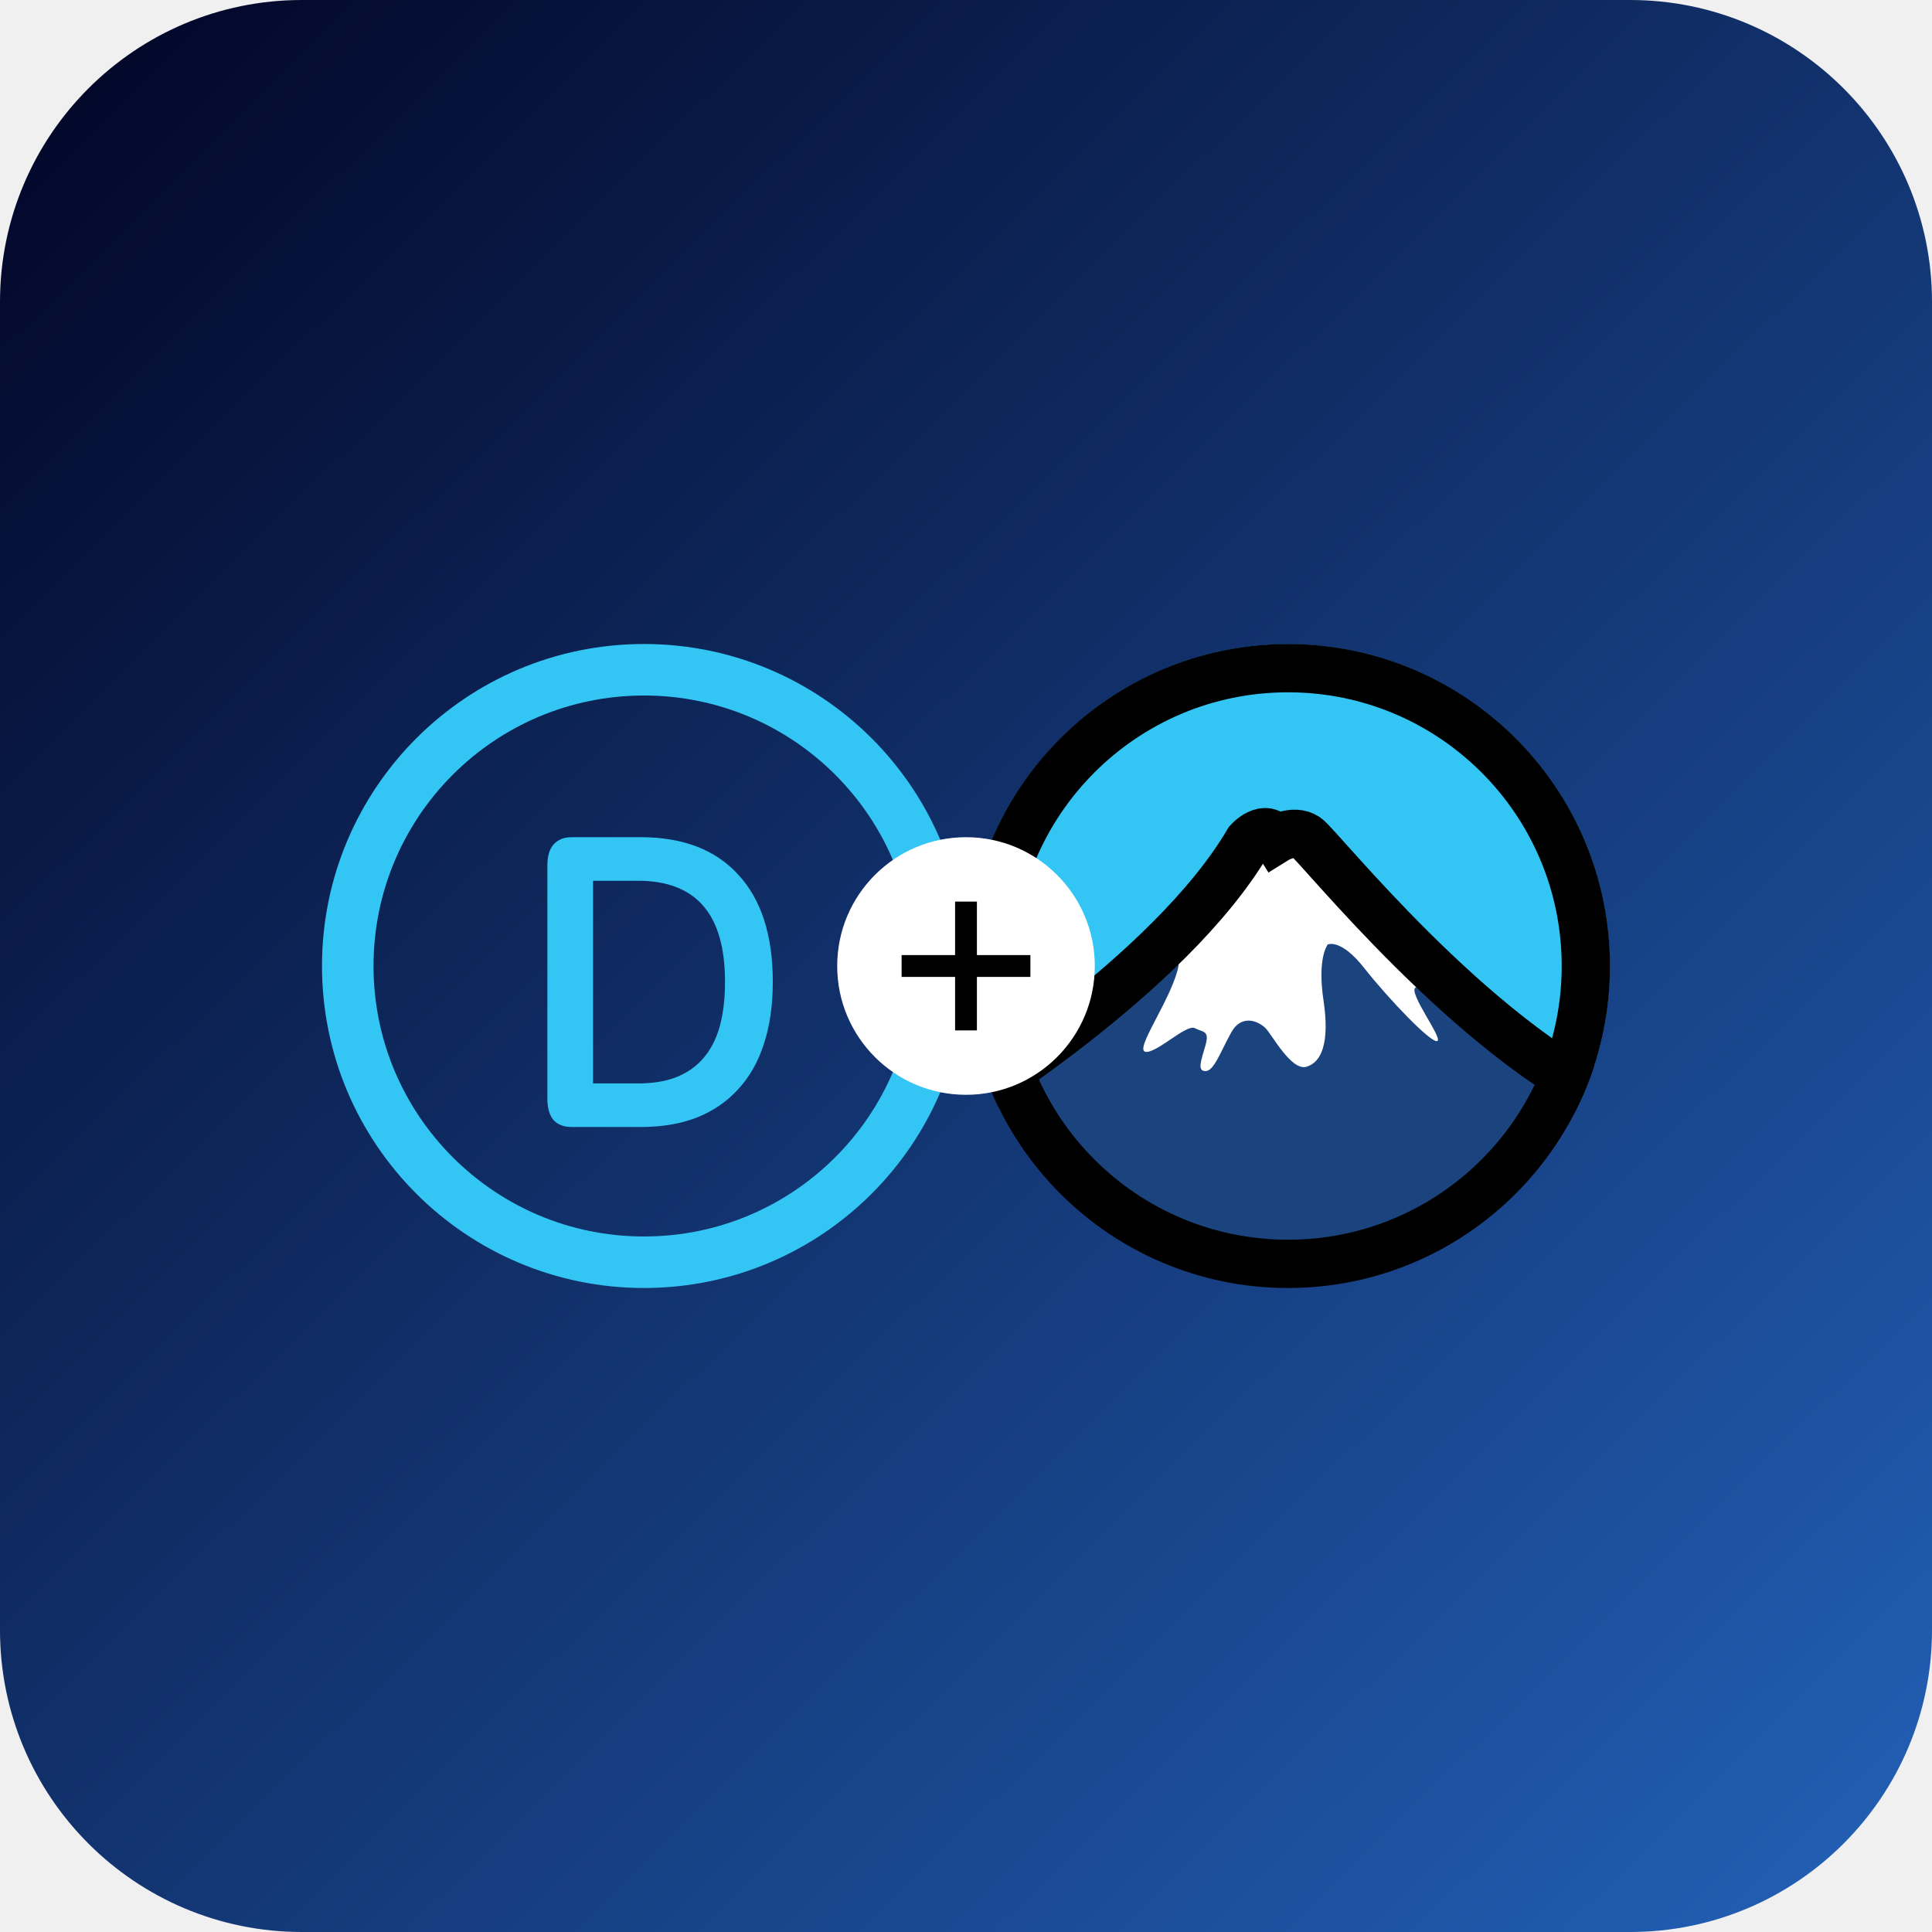
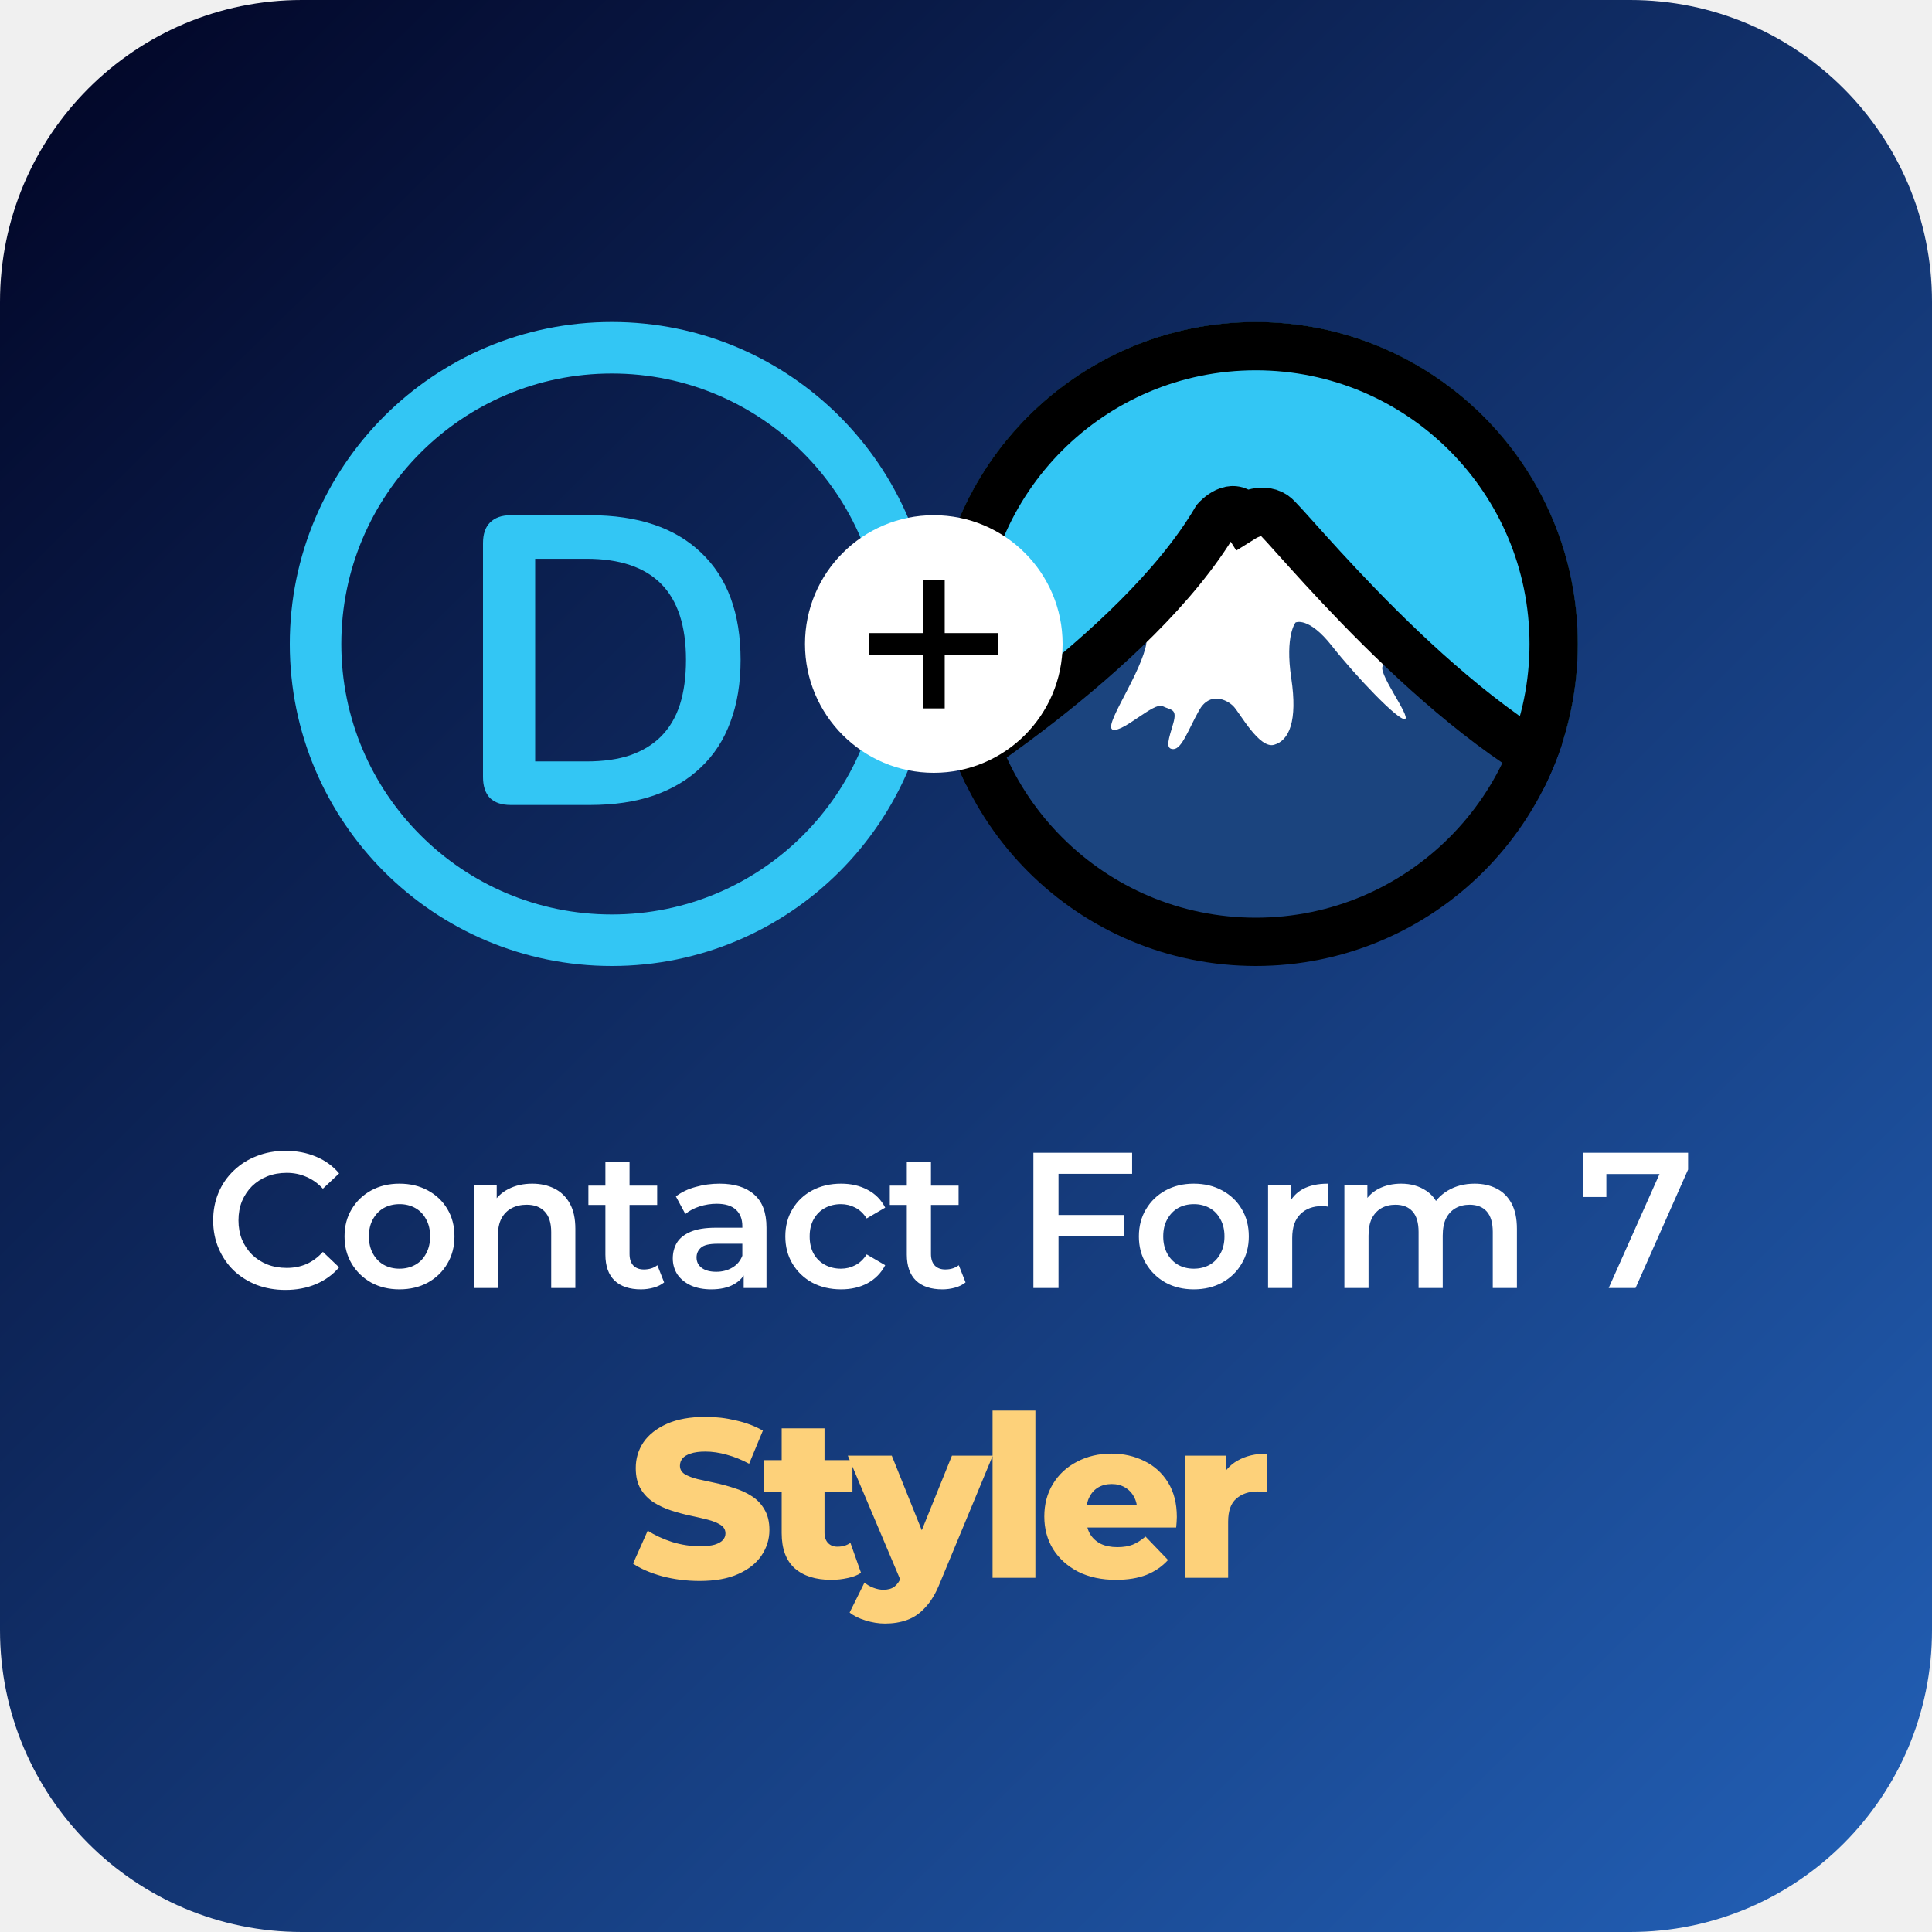
<svg xmlns="http://www.w3.org/2000/svg" width="60" height="60" viewBox="0 0 60 60" fill="none">
-   <rect width="60" height="60" rx="9.375" fill="url(#paint0_linear_310_257)" />
-   <path d="M29.2 30C29.2 35.081 25.081 39.2 20 39.2C14.919 39.2 10.8 35.081 10.8 30C10.8 24.919 14.919 20.8 20 20.8C25.081 20.8 29.2 24.919 29.2 30Z" stroke="#33C6F4" stroke-width="1.6" />
-   <path d="M17.753 35C17.509 35 17.321 34.928 17.188 34.783C17.063 34.63 17 34.413 17 34.132V26.868C17 26.587 17.063 26.375 17.188 26.23C17.321 26.077 17.509 26 17.753 26H19.902C21.209 26 22.217 26.387 22.926 27.162C23.642 27.936 24 29.047 24 30.494C24 31.217 23.908 31.86 23.723 32.421C23.546 32.974 23.28 33.443 22.926 33.825C22.579 34.209 22.15 34.502 21.641 34.706C21.139 34.902 20.559 35 19.902 35H17.753ZM18.418 33.647H19.813C20.271 33.647 20.666 33.583 20.998 33.455C21.338 33.319 21.619 33.123 21.84 32.868C22.069 32.604 22.239 32.277 22.35 31.885C22.46 31.485 22.516 31.021 22.516 30.494C22.516 29.438 22.291 28.651 21.84 28.132C21.39 27.613 20.714 27.353 19.813 27.353H18.418V33.647Z" fill="#33C6F4" />
-   <mask id="mask0_310_257" style="mask-type:luminance" maskUnits="userSpaceOnUse" x="30" y="20" width="20" height="20">
-     <path d="M40 40C45.523 40 50 35.523 50 30C50 24.477 45.523 20 40 20C34.477 20 30 24.477 30 30C30 35.523 34.477 40 40 40Z" fill="white" />
+   <rect width="60" height="60" rx="9.375" fill="url(#paint0_linear_310_287)" />
+   <path d="M28.2 20C28.2 25.081 24.081 29.2 19 29.2C13.919 29.2 9.8 25.081 9.8 20C9.8 14.919 13.919 10.8 19 10.8C24.081 10.8 28.2 14.919 28.2 20Z" stroke="#33C6F4" stroke-width="1.6" />
+   <path d="M15.861 25C15.582 25 15.367 24.928 15.215 24.783C15.072 24.63 15 24.413 15 24.132V16.868C15 16.587 15.072 16.375 15.215 16.23C15.367 16.077 15.582 16 15.861 16H18.317C19.81 16 20.962 16.387 21.772 17.162C22.591 17.936 23 19.047 23 20.494C23 21.217 22.895 21.86 22.683 22.421C22.481 22.974 22.177 23.443 21.772 23.826C21.375 24.209 20.886 24.502 20.304 24.706C19.73 24.902 19.067 25 18.317 25H15.861ZM16.62 23.647H18.215C18.738 23.647 19.19 23.583 19.57 23.455C19.958 23.319 20.279 23.123 20.532 22.868C20.793 22.604 20.987 22.277 21.114 21.885C21.241 21.485 21.304 21.021 21.304 20.494C21.304 19.438 21.046 18.651 20.532 18.132C20.017 17.613 19.245 17.353 18.215 17.353H16.62V23.647Z" fill="#33C6F4" />
+   <mask id="mask0_310_287" style="mask-type:luminance" maskUnits="userSpaceOnUse" x="29" y="10" width="20" height="20">
+     <path d="M39 30C44.523 30 49 25.523 49 20C49 14.477 44.523 10 39 10C33.477 10 29 14.477 29 20C29 25.523 33.477 30 39 30Z" fill="white" />
  </mask>
-   <g mask="url(#mask0_310_257)">
-     <path d="M40 40C45.523 40 50 35.523 50 30C50 24.477 45.523 20 40 20C34.477 20 30 24.477 30 30C30 35.523 34.477 40 40 40Z" fill="#33C6F4" />
-     <path d="M50.295 34.139C45.697 32.072 40.965 26.264 40.567 25.998C40.168 25.732 39.633 26.065 39.633 26.065C39.3 25.532 38.767 26.131 38.767 26.131C36.301 30.33 29.703 34.338 29.703 34.338C29.703 34.338 32.871 40.165 40.195 40.165C47.64 40.165 50.295 34.139 50.295 34.139Z" fill="#1B447E" />
-     <path d="M35.504 29.731C35.504 29.731 36.837 29.129 36.57 30.132C36.303 31.135 35.237 32.597 35.57 32.664C35.903 32.73 36.84 31.798 37.104 31.93C37.367 32.063 37.57 31.997 37.437 32.464C37.303 32.931 37.17 33.264 37.437 33.264C37.704 33.264 37.903 32.661 38.237 32.064C38.57 31.466 39.103 31.73 39.302 31.93C39.502 32.13 40.102 33.264 40.569 33.13C41.035 32.997 41.302 32.397 41.102 31.064C40.902 29.731 41.235 29.332 41.235 29.332C41.235 29.332 41.635 29.132 42.368 30.065C43.102 30.997 44.435 32.397 44.633 32.331C44.832 32.264 43.701 30.798 43.967 30.665C44.233 30.531 45.3 30.864 45.834 31.331C45.834 31.331 46.016 32.095 46.016 31.362L40.569 26L39.636 26.065L38.77 26.132C38.77 26.132 36.637 29.332 35.504 29.731Z" fill="white" />
-     <path d="M50.295 34.338C45.697 32.272 40.965 26.264 40.567 25.998C40.168 25.732 39.633 26.065 39.633 26.065C39.3 25.532 38.767 26.131 38.767 26.131C36.301 30.33 29.703 34.338 29.703 34.338" stroke="black" stroke-width="1.5" stroke-miterlimit="10" />
+   <g mask="url(#mask0_310_287)">
+     <path d="M39 30C44.523 30 49 25.523 49 20C49 14.477 44.523 10 39 10C33.477 10 29 14.477 29 20C29 25.523 33.477 30 39 30Z" fill="#33C6F4" />
+     <path d="M49.295 24.139C44.697 22.072 39.965 16.264 39.567 15.998C39.168 15.732 38.633 16.065 38.633 16.065C38.3 15.532 37.767 16.131 37.767 16.131C35.301 20.33 28.703 24.338 28.703 24.338C28.703 24.338 31.871 30.165 39.195 30.165C46.64 30.165 49.295 24.139 49.295 24.139Z" fill="#1B447E" />
+     <path d="M34.504 19.731C34.504 19.731 35.837 19.129 35.57 20.132C35.303 21.135 34.237 22.598 34.57 22.664C34.903 22.73 35.84 21.798 36.104 21.93C36.367 22.063 36.57 21.997 36.437 22.464C36.303 22.931 36.17 23.264 36.437 23.264C36.704 23.264 36.903 22.661 37.237 22.064C37.57 21.466 38.103 21.73 38.302 21.93C38.502 22.13 39.102 23.264 39.569 23.13C40.035 22.997 40.302 22.397 40.102 21.064C39.902 19.731 40.235 19.332 40.235 19.332C40.235 19.332 40.635 19.132 41.368 20.065C42.102 20.997 43.435 22.397 43.633 22.331C43.832 22.264 42.701 20.798 42.967 20.665C43.233 20.531 44.3 20.864 44.834 21.331C44.834 21.331 45.016 22.095 45.016 21.362L39.569 16L38.636 16.065L37.77 16.132C37.77 16.132 35.637 19.332 34.504 19.731Z" fill="white" />
+     <path d="M49.295 24.338C44.697 22.272 39.965 16.264 39.567 15.998C39.168 15.732 38.633 16.065 38.633 16.065C38.3 15.532 37.767 16.131 37.767 16.131C35.301 20.33 28.703 24.338 28.703 24.338" stroke="black" stroke-width="1.5" stroke-miterlimit="10" />
  </g>
-   <path d="M49.25 30C49.25 35.109 45.109 39.25 40 39.25C34.891 39.25 30.75 35.109 30.75 30C30.75 24.891 34.891 20.75 40 20.75C45.109 20.75 49.25 24.891 49.25 30Z" stroke="black" stroke-width="1.5" stroke-miterlimit="10" />
-   <rect x="26" y="26" width="8" height="8" rx="4" fill="white" />
-   <path d="M29.661 32V28H30.339V32H29.661ZM28 30.339V29.661H32V30.339H28Z" fill="black" />
+   <path d="M48.25 20C48.25 25.109 44.109 29.25 39 29.25C33.891 29.25 29.75 25.109 29.75 20C29.75 14.891 33.891 10.75 39 10.75C44.109 10.75 48.25 14.891 48.25 20Z" stroke="black" stroke-width="1.5" stroke-miterlimit="10" />
+   <rect x="25" y="16" width="8" height="8" rx="4" fill="white" />
+   <path d="M28.661 22V18H29.339V22H28.661ZM27 20.339V19.661H31V20.339H27Z" fill="black" />
+   <path d="M8.864 40.06C8.544 40.06 8.246 40.008 7.97 39.904C7.698 39.796 7.46 39.646 7.256 39.454C7.056 39.258 6.9 39.028 6.788 38.764C6.676 38.5 6.62 38.212 6.62 37.9C6.62 37.588 6.676 37.3 6.788 37.036C6.9 36.772 7.058 36.544 7.262 36.352C7.466 36.156 7.704 36.006 7.976 35.902C8.248 35.794 8.546 35.74 8.87 35.74C9.214 35.74 9.528 35.8 9.812 35.92C10.096 36.036 10.336 36.21 10.532 36.442L10.028 36.916C9.876 36.752 9.706 36.63 9.518 36.55C9.33 36.466 9.126 36.424 8.906 36.424C8.686 36.424 8.484 36.46 8.3 36.532C8.12 36.604 7.962 36.706 7.826 36.838C7.694 36.97 7.59 37.126 7.514 37.306C7.442 37.486 7.406 37.684 7.406 37.9C7.406 38.116 7.442 38.314 7.514 38.494C7.59 38.674 7.694 38.83 7.826 38.962C7.962 39.094 8.12 39.196 8.3 39.268C8.484 39.34 8.686 39.376 8.906 39.376C9.126 39.376 9.33 39.336 9.518 39.256C9.706 39.172 9.876 39.046 10.028 38.878L10.532 39.358C10.336 39.586 10.096 39.76 9.812 39.88C9.528 40 9.212 40.06 8.864 40.06ZM12.405 40.042C12.076 40.042 11.784 39.972 11.528 39.832C11.273 39.688 11.07 39.492 10.922 39.244C10.774 38.996 10.7 38.714 10.7 38.398C10.7 38.078 10.774 37.796 10.922 37.552C11.07 37.304 11.273 37.11 11.528 36.97C11.784 36.83 12.076 36.76 12.405 36.76C12.736 36.76 13.03 36.83 13.287 36.97C13.546 37.11 13.748 37.302 13.893 37.546C14.04 37.79 14.114 38.074 14.114 38.398C14.114 38.714 14.04 38.996 13.893 39.244C13.748 39.492 13.546 39.688 13.287 39.832C13.03 39.972 12.736 40.042 12.405 40.042ZM12.405 39.4C12.588 39.4 12.752 39.36 12.896 39.28C13.04 39.2 13.152 39.084 13.232 38.932C13.316 38.78 13.358 38.602 13.358 38.398C13.358 38.19 13.316 38.012 13.232 37.864C13.152 37.712 13.04 37.596 12.896 37.516C12.752 37.436 12.591 37.396 12.411 37.396C12.226 37.396 12.062 37.436 11.918 37.516C11.778 37.596 11.666 37.712 11.582 37.864C11.498 38.012 11.457 38.19 11.457 38.398C11.457 38.602 11.498 38.78 11.582 38.932C11.666 39.084 11.778 39.2 11.918 39.28C12.062 39.36 12.225 39.4 12.405 39.4ZM16.53 36.76C16.786 36.76 17.014 36.81 17.214 36.91C17.418 37.01 17.578 37.164 17.694 37.372C17.81 37.576 17.868 37.84 17.868 38.164V40H17.118V38.26C17.118 37.976 17.05 37.764 16.914 37.624C16.782 37.484 16.596 37.414 16.356 37.414C16.18 37.414 16.024 37.45 15.888 37.522C15.752 37.594 15.646 37.702 15.57 37.846C15.498 37.986 15.462 38.164 15.462 38.38V40H14.712V36.796H15.426V37.66L15.3 37.396C15.412 37.192 15.574 37.036 15.786 36.928C16.002 36.816 16.25 36.76 16.53 36.76ZM19.905 40.042C19.553 40.042 19.281 39.952 19.089 39.772C18.897 39.588 18.801 39.318 18.801 38.962V36.088H19.551V38.944C19.551 39.096 19.589 39.214 19.665 39.298C19.745 39.382 19.855 39.424 19.995 39.424C20.163 39.424 20.303 39.38 20.415 39.292L20.625 39.826C20.537 39.898 20.429 39.952 20.301 39.988C20.173 40.024 20.041 40.042 19.905 40.042ZM18.273 37.42V36.82H20.409V37.42H18.273ZM23.096 40V39.352L23.054 39.214V38.08C23.054 37.86 22.988 37.69 22.856 37.57C22.724 37.446 22.524 37.384 22.256 37.384C22.076 37.384 21.898 37.412 21.722 37.468C21.55 37.524 21.404 37.602 21.284 37.702L20.99 37.156C21.162 37.024 21.366 36.926 21.602 36.862C21.842 36.794 22.09 36.76 22.346 36.76C22.81 36.76 23.168 36.872 23.42 37.096C23.676 37.316 23.804 37.658 23.804 38.122V40H23.096ZM22.088 40.042C21.848 40.042 21.638 40.002 21.458 39.922C21.278 39.838 21.138 39.724 21.038 39.58C20.942 39.432 20.894 39.266 20.894 39.082C20.894 38.902 20.936 38.74 21.02 38.596C21.108 38.452 21.25 38.338 21.446 38.254C21.642 38.17 21.902 38.128 22.226 38.128H23.156V38.626H22.28C22.024 38.626 21.852 38.668 21.764 38.752C21.676 38.832 21.632 38.932 21.632 39.052C21.632 39.188 21.686 39.296 21.794 39.376C21.902 39.456 22.052 39.496 22.244 39.496C22.428 39.496 22.592 39.454 22.736 39.37C22.884 39.286 22.99 39.162 23.054 38.998L23.18 39.448C23.108 39.636 22.978 39.782 22.79 39.886C22.606 39.99 22.372 40.042 22.088 40.042ZM26.122 40.042C25.787 40.042 25.486 39.972 25.223 39.832C24.962 39.688 24.759 39.492 24.61 39.244C24.462 38.996 24.389 38.714 24.389 38.398C24.389 38.078 24.462 37.796 24.61 37.552C24.759 37.304 24.962 37.11 25.223 36.97C25.486 36.83 25.787 36.76 26.122 36.76C26.434 36.76 26.709 36.824 26.945 36.952C27.184 37.076 27.366 37.26 27.491 37.504L26.915 37.84C26.819 37.688 26.701 37.576 26.561 37.504C26.424 37.432 26.276 37.396 26.116 37.396C25.933 37.396 25.767 37.436 25.619 37.516C25.471 37.596 25.355 37.712 25.27 37.864C25.186 38.012 25.145 38.19 25.145 38.398C25.145 38.606 25.186 38.786 25.27 38.938C25.355 39.086 25.471 39.2 25.619 39.28C25.767 39.36 25.933 39.4 26.116 39.4C26.276 39.4 26.424 39.364 26.561 39.292C26.701 39.22 26.819 39.108 26.915 38.956L27.491 39.292C27.366 39.532 27.184 39.718 26.945 39.85C26.709 39.978 26.434 40.042 26.122 40.042ZM29.266 40.042C28.914 40.042 28.642 39.952 28.45 39.772C28.258 39.588 28.162 39.318 28.162 38.962V36.088H28.912V38.944C28.912 39.096 28.95 39.214 29.026 39.298C29.106 39.382 29.216 39.424 29.356 39.424C29.524 39.424 29.664 39.38 29.776 39.292L29.986 39.826C29.898 39.898 29.79 39.952 29.662 39.988C29.534 40.024 29.402 40.042 29.266 40.042ZM27.634 37.42V36.82H29.77V37.42H27.634ZM32.807 37.732H34.901V38.392H32.807V37.732ZM32.873 40H32.093V35.8H35.159V36.454H32.873V40ZM37.073 40.042C36.745 40.042 36.453 39.972 36.197 39.832C35.941 39.688 35.739 39.492 35.591 39.244C35.443 38.996 35.369 38.714 35.369 38.398C35.369 38.078 35.443 37.796 35.591 37.552C35.739 37.304 35.941 37.11 36.197 36.97C36.453 36.83 36.745 36.76 37.073 36.76C37.405 36.76 37.699 36.83 37.955 36.97C38.215 37.11 38.417 37.302 38.561 37.546C38.709 37.79 38.783 38.074 38.783 38.398C38.783 38.714 38.709 38.996 38.561 39.244C38.417 39.492 38.215 39.688 37.955 39.832C37.699 39.972 37.405 40.042 37.073 40.042ZM37.073 39.4C37.257 39.4 37.421 39.36 37.565 39.28C37.709 39.2 37.821 39.084 37.901 38.932C37.985 38.78 38.027 38.602 38.027 38.398C38.027 38.19 37.985 38.012 37.901 37.864C37.821 37.712 37.709 37.596 37.565 37.516C37.421 37.436 37.259 37.396 37.079 37.396C36.895 37.396 36.731 37.436 36.587 37.516C36.447 37.596 36.335 37.712 36.251 37.864C36.167 38.012 36.125 38.19 36.125 38.398C36.125 38.602 36.167 38.78 36.251 38.932C36.335 39.084 36.447 39.2 36.587 39.28C36.731 39.36 36.893 39.4 37.073 39.4ZM39.381 40V36.796H40.095V37.678L40.011 37.42C40.107 37.204 40.257 37.04 40.461 36.928C40.669 36.816 40.927 36.76 41.235 36.76V37.474C41.203 37.466 41.173 37.462 41.145 37.462C41.117 37.458 41.089 37.456 41.061 37.456C40.777 37.456 40.551 37.54 40.383 37.708C40.215 37.872 40.131 38.118 40.131 38.446V40H39.381ZM45.795 36.76C46.051 36.76 46.277 36.81 46.473 36.91C46.673 37.01 46.829 37.164 46.941 37.372C47.053 37.576 47.109 37.84 47.109 38.164V40H46.359V38.26C46.359 37.976 46.297 37.764 46.173 37.624C46.049 37.484 45.871 37.414 45.639 37.414C45.475 37.414 45.329 37.45 45.201 37.522C45.077 37.594 44.979 37.7 44.907 37.84C44.839 37.98 44.805 38.158 44.805 38.374V40H44.055V38.26C44.055 37.976 43.993 37.764 43.869 37.624C43.745 37.484 43.567 37.414 43.335 37.414C43.171 37.414 43.025 37.45 42.897 37.522C42.773 37.594 42.675 37.7 42.603 37.84C42.535 37.98 42.501 38.158 42.501 38.374V40H41.751V36.796H42.465V37.648L42.339 37.396C42.447 37.188 42.603 37.03 42.807 36.922C43.015 36.814 43.251 36.76 43.515 36.76C43.815 36.76 44.075 36.834 44.295 36.982C44.519 37.13 44.667 37.354 44.739 37.654L44.445 37.552C44.549 37.312 44.721 37.12 44.961 36.976C45.201 36.832 45.479 36.76 45.795 36.76ZM49.959 40L51.693 36.112L51.897 36.46H49.515L49.887 36.082V37.174H49.161V35.8H52.425V36.322L50.793 40H49.959Z" fill="white" />
+   <path d="M21.725 49.098C21.323 49.098 20.936 49.049 20.563 48.951C20.194 48.848 19.893 48.718 19.66 48.559L20.115 47.537C20.334 47.677 20.586 47.794 20.871 47.887C21.16 47.976 21.447 48.02 21.732 48.02C21.923 48.02 22.077 48.004 22.194 47.971C22.31 47.934 22.394 47.887 22.446 47.831C22.502 47.77 22.53 47.7 22.53 47.621C22.53 47.509 22.478 47.42 22.376 47.355C22.273 47.29 22.14 47.236 21.977 47.194C21.813 47.152 21.631 47.11 21.431 47.068C21.235 47.026 21.036 46.972 20.836 46.907C20.64 46.842 20.46 46.758 20.297 46.655C20.133 46.548 20 46.41 19.898 46.242C19.795 46.069 19.744 45.852 19.744 45.591C19.744 45.297 19.823 45.031 19.982 44.793C20.145 44.555 20.388 44.364 20.71 44.219C21.032 44.074 21.433 44.002 21.914 44.002C22.236 44.002 22.551 44.039 22.859 44.114C23.171 44.184 23.449 44.289 23.692 44.429L23.265 45.458C23.031 45.332 22.8 45.239 22.572 45.178C22.343 45.113 22.121 45.08 21.907 45.08C21.715 45.08 21.561 45.101 21.445 45.143C21.328 45.18 21.244 45.232 21.193 45.297C21.141 45.362 21.116 45.437 21.116 45.521C21.116 45.628 21.165 45.715 21.263 45.78C21.365 45.841 21.498 45.892 21.662 45.934C21.83 45.971 22.012 46.011 22.208 46.053C22.408 46.095 22.607 46.149 22.803 46.214C23.003 46.275 23.185 46.359 23.349 46.466C23.512 46.569 23.643 46.706 23.741 46.879C23.843 47.047 23.895 47.259 23.895 47.516C23.895 47.801 23.813 48.064 23.65 48.307C23.491 48.545 23.251 48.736 22.929 48.881C22.611 49.026 22.21 49.098 21.725 49.098ZM25.816 49.063C25.331 49.063 24.953 48.944 24.682 48.706C24.411 48.463 24.276 48.099 24.276 47.614V44.359H25.606V47.6C25.606 47.735 25.643 47.843 25.718 47.922C25.793 47.997 25.888 48.034 26.005 48.034C26.164 48.034 26.299 47.994 26.411 47.915L26.74 48.846C26.628 48.921 26.49 48.974 26.327 49.007C26.164 49.044 25.993 49.063 25.816 49.063ZM23.723 46.34V45.346H26.474V46.34H23.723ZM27.485 50.421C27.285 50.421 27.082 50.388 26.876 50.323C26.676 50.262 26.512 50.181 26.386 50.078L26.848 49.147C26.928 49.217 27.019 49.271 27.121 49.308C27.229 49.35 27.334 49.371 27.436 49.371C27.581 49.371 27.695 49.338 27.779 49.273C27.863 49.208 27.936 49.105 27.996 48.965L28.171 48.524L28.276 48.391L29.564 45.206H30.831L29.193 49.154C29.063 49.481 28.911 49.735 28.738 49.917C28.57 50.104 28.381 50.234 28.171 50.309C27.966 50.384 27.737 50.421 27.485 50.421ZM28.003 49.161L26.33 45.206H27.695L28.927 48.272L28.003 49.161ZM30.825 49V43.806H32.155V49H30.825ZM34.658 49.063C34.21 49.063 33.818 48.979 33.482 48.811C33.15 48.638 32.891 48.405 32.705 48.111C32.523 47.812 32.432 47.474 32.432 47.096C32.432 46.718 32.52 46.382 32.698 46.088C32.88 45.789 33.129 45.558 33.447 45.395C33.764 45.227 34.121 45.143 34.518 45.143C34.891 45.143 35.232 45.22 35.54 45.374C35.848 45.523 36.093 45.745 36.275 46.039C36.457 46.333 36.548 46.69 36.548 47.11C36.548 47.157 36.545 47.21 36.541 47.271C36.536 47.332 36.531 47.388 36.527 47.439H33.524V46.739H35.82L35.316 46.935C35.32 46.762 35.288 46.613 35.218 46.487C35.152 46.361 35.059 46.263 34.938 46.193C34.821 46.123 34.683 46.088 34.525 46.088C34.366 46.088 34.226 46.123 34.105 46.193C33.988 46.263 33.897 46.363 33.832 46.494C33.766 46.62 33.734 46.769 33.734 46.942V47.145C33.734 47.332 33.771 47.493 33.846 47.628C33.925 47.763 34.037 47.868 34.182 47.943C34.326 48.013 34.499 48.048 34.7 48.048C34.886 48.048 35.045 48.022 35.176 47.971C35.311 47.915 35.444 47.831 35.575 47.719L36.275 48.447C36.093 48.648 35.869 48.802 35.603 48.909C35.337 49.012 35.022 49.063 34.658 49.063ZM36.811 49V45.206H38.078V46.312L37.889 45.997C38.001 45.712 38.183 45.5 38.435 45.36C38.687 45.215 38.992 45.143 39.352 45.143V46.34C39.291 46.331 39.237 46.326 39.191 46.326C39.149 46.321 39.102 46.319 39.051 46.319C38.78 46.319 38.561 46.394 38.393 46.543C38.225 46.688 38.141 46.926 38.141 47.257V49H36.811Z" fill="#FDD17A" />
  <defs>
-     <linearGradient id="paint0_linear_310_257" x1="1.5" y1="1" x2="58.5" y2="59" gradientUnits="userSpaceOnUse">
+     <linearGradient id="paint0_linear_310_287" x1="1.5" y1="1" x2="58.5" y2="59" gradientUnits="userSpaceOnUse">
      <stop stop-color="#020627" />
      <stop offset="1" stop-color="#225FB5" />
    </linearGradient>
  </defs>
</svg>
